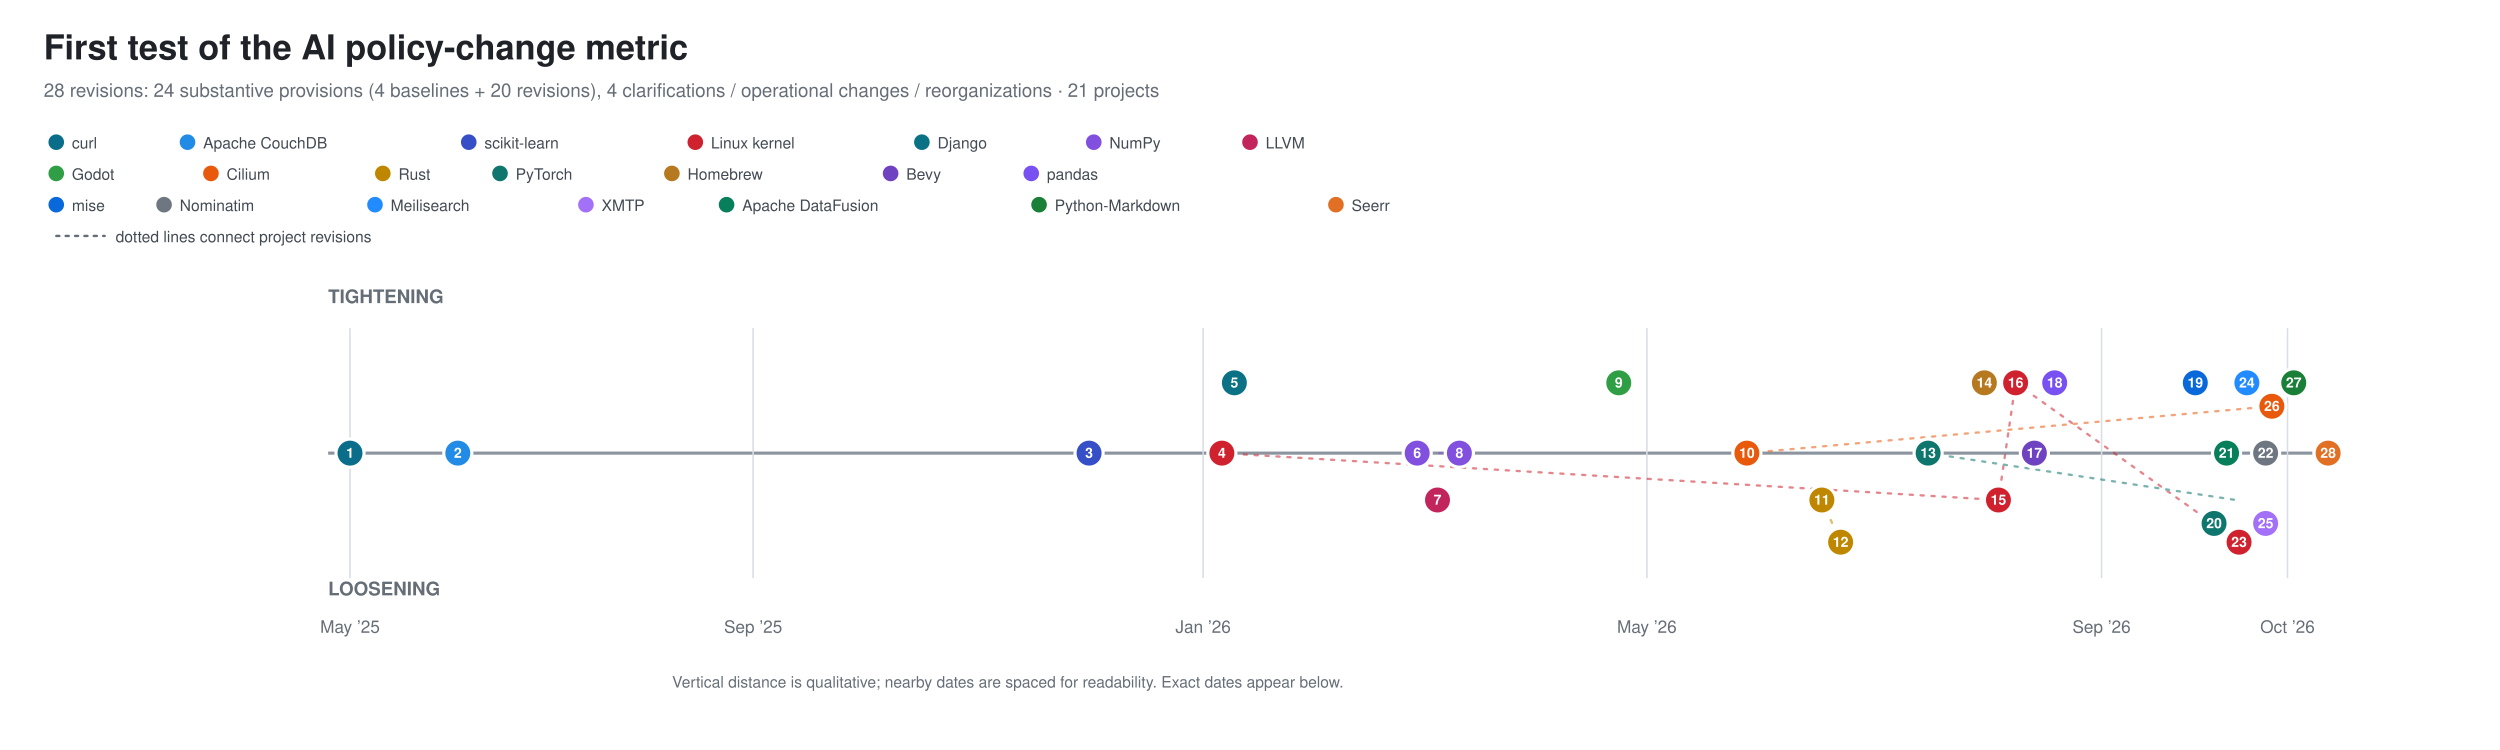
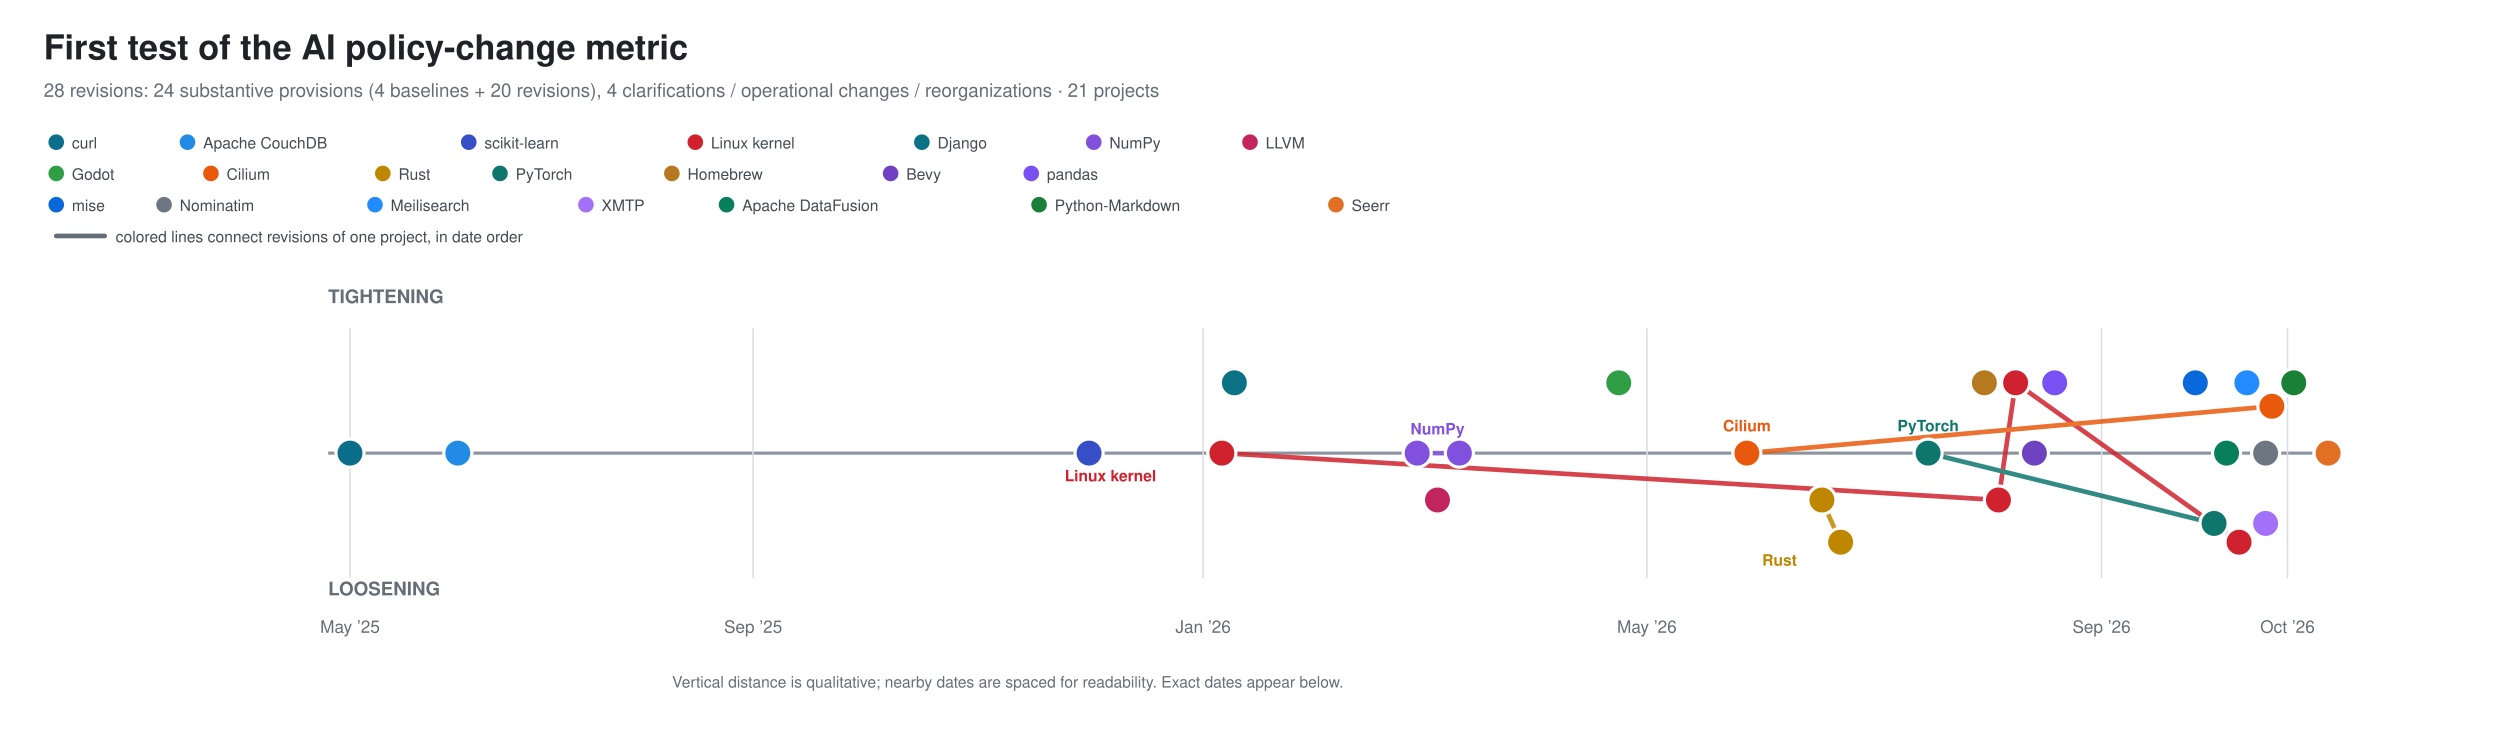
<svg xmlns="http://www.w3.org/2000/svg" width="1600" height="480" viewBox="0 0 1600 480" font-family="-apple-system,BlinkMacSystemFont,Segoe UI,Helvetica,Arial,sans-serif">
  <rect width="1600" height="480" fill="#ffffff" />
  <text x="28" y="38" font-size="22" font-weight="600" fill="#1f2328">First test of the AI policy-change metric</text>
  <text x="28" y="62" font-size="12" fill="#656d76">28 revisions: 24 substantive provisions (4 baselines + 20 revisions), 4 clarifications / operational changes / reorganizations · 21 projects</text>
  <g font-size="10" fill="#424a53">
    <circle cx="36" cy="91" r="5" fill="#0a6e8a" />
    <text x="46" y="95">curl</text>
    <circle cx="120" cy="91" r="5" fill="#228be6" />
    <text x="130" y="95">Apache CouchDB</text>
    <circle cx="300" cy="91" r="5" fill="#364fc7" />
    <text x="310" y="95">scikit-learn</text>
    <circle cx="445" cy="91" r="5" fill="#cf222e" />
    <text x="455" y="95">Linux kernel</text>
    <circle cx="590" cy="91" r="5" fill="#0b7285" />
    <text x="600" y="95">Django</text>
    <circle cx="700" cy="91" r="5" fill="#8250df" />
    <text x="710" y="95">NumPy</text>
    <circle cx="800" cy="91" r="5" fill="#c2255c" />
    <text x="810" y="95">LLVM</text>
    <circle cx="36" cy="111" r="5" fill="#2f9e44" />
    <text x="46" y="115">Godot</text>
    <circle cx="135" cy="111" r="5" fill="#e8590c" />
    <text x="145" y="115">Cilium</text>
    <circle cx="245" cy="111" r="5" fill="#bf8700" />
    <text x="255" y="115">Rust</text>
    <circle cx="320" cy="111" r="5" fill="#0f766e" />
    <text x="330" y="115">PyTorch</text>
    <circle cx="430" cy="111" r="5" fill="#b7791f" />
    <text x="440" y="115">Homebrew</text>
    <circle cx="570" cy="111" r="5" fill="#6f42c1" />
    <text x="580" y="115">Bevy</text>
    <circle cx="660" cy="111" r="5" fill="#7950f2" />
    <text x="670" y="115">pandas</text>
    <circle cx="36" cy="131" r="5" fill="#0969da" />
    <text x="46" y="135">mise</text>
    <circle cx="105" cy="131" r="5" fill="#6e7781" />
    <text x="115" y="135">Nominatim</text>
    <circle cx="240" cy="131" r="5" fill="#218bff" />
    <text x="250" y="135">Meilisearch</text>
    <circle cx="375" cy="131" r="5" fill="#a371f7" />
    <text x="385" y="135">XMTP</text>
    <circle cx="465" cy="131" r="5" fill="#087f5b" />
    <text x="475" y="135">Apache DataFusion</text>
    <circle cx="665" cy="131" r="5" fill="#1a7f37" />
    <text x="675" y="135">Python-Markdown</text>
    <circle cx="855" cy="131" r="5" fill="#e16f24" />
    <text x="865" y="135">Seerr</text>
-     <line x1="36" y1="151" x2="67" y2="151" stroke="#656d76" stroke-width="1.5" stroke-dasharray="2 4" stroke-linecap="round" />
-     <text x="74" y="155">dotted lines connect project revisions</text>
+     <line x1="36" y1="151" x2="67" y2="151" stroke="#656d76" stroke-width="3" stroke-linecap="round" />
+     <text x="74" y="155">colored lines connect revisions of one project, in date order</text>
  </g>
  <g transform="translate(0 40)">
    <text x="210" y="154" font-size="12" font-weight="600" fill="#656d76">TIGHTENING</text>
    <text x="210" y="341" font-size="12" font-weight="600" fill="#656d76">LOOSENING</text>
    <line x1="210" y1="250" x2="1480" y2="250" stroke="#8c959f" stroke-width="2" />
    <g fill="#656d76" font-size="11" text-anchor="middle">
      <line x1="224" y1="170" x2="224" y2="330" stroke="#d8dee4" />
      <text x="224" y="365">May ’25</text>
      <line x1="482" y1="170" x2="482" y2="330" stroke="#d8dee4" />
      <text x="482" y="365">Sep ’25</text>
      <line x1="770" y1="170" x2="770" y2="330" stroke="#d8dee4" />
      <text x="770" y="365">Jan ’26</text>
      <line x1="1054" y1="170" x2="1054" y2="330" stroke="#d8dee4" />
      <text x="1054" y="365">May ’26</text>
      <line x1="1345" y1="170" x2="1345" y2="330" stroke="#d8dee4" />
      <text x="1345" y="365">Sep ’26</text>
      <line x1="1464" y1="170" x2="1464" y2="330" stroke="#d8dee4" />
      <text x="1464" y="365">Oct ’26</text>
    </g>
    <text x="645" y="400" font-size="10" fill="#656d76" text-anchor="middle">Vertical distance is qualitative; nearby dates are spaced for readability. Exact dates appear below.</text>
-     <g fill="none" stroke-width="1.5" stroke-dasharray="2 5" stroke-linecap="round" opacity="0.55">
+     <g fill="none" stroke-width="3" stroke-linecap="round" stroke-linejoin="round" opacity="0.85">
      <path d="M782 250 L1279 280 L1290 205 L1433 307" stroke="#cf222e" />
      <path d="M907 250 L934 250" stroke="#8250df" />
      <path d="M1166 280 L1178 307" stroke="#bf8700" />
-       <path d="M1234 250 L1431 280" stroke="#0f766e" />
+       <path d="M1234 250 L1417 295" stroke="#0f766e" />
      <path d="M1118 250 L1454 220" stroke="#e8590c" />
    </g>
    <g stroke="#ffffff" stroke-width="2">
      <circle cx="224" cy="250" r="9" fill="#0a6e8a" />
      <circle cx="782" cy="250" r="9" fill="#cf222e" />
      <circle cx="907" cy="250" r="9" fill="#8250df" />
      <circle cx="934" cy="250" r="9" fill="#8250df" />
      <circle cx="1166" cy="280" r="9" fill="#bf8700" />
      <circle cx="1178" cy="307" r="9" fill="#bf8700" />
      <circle cx="1234" cy="250" r="9" fill="#0f766e" />
      <circle cx="1279" cy="280" r="9" fill="#cf222e" />
      <circle cx="1290" cy="205" r="9" fill="#cf222e" />
      <circle cx="1405" cy="205" r="9" fill="#0969da" />
      <circle cx="1417" cy="295" r="9" fill="#0f766e" />
      <circle cx="1450" cy="250" r="9" fill="#6e7781" />
      <circle cx="1433" cy="307" r="9" fill="#cf222e" />
      <circle cx="1438" cy="205" r="9" fill="#218bff" />
      <circle cx="1450" cy="295" r="9" fill="#a371f7" />
      <circle cx="1468" cy="205" r="9" fill="#1a7f37" />
      <circle cx="1490" cy="250" r="9" fill="#e16f24" />
      <circle cx="293" cy="250" r="9" fill="#228be6" />
      <circle cx="697" cy="250" r="9" fill="#364fc7" />
      <circle cx="790" cy="205" r="9" fill="#0b7285" />
      <circle cx="920" cy="280" r="9" fill="#c2255c" />
      <circle cx="1036" cy="205" r="9" fill="#2f9e44" />
      <circle cx="1118" cy="250" r="9" fill="#e8590c" />
      <circle cx="1270" cy="205" r="9" fill="#b7791f" />
      <circle cx="1302" cy="250" r="9" fill="#6f42c1" />
      <circle cx="1315" cy="205" r="9" fill="#7950f2" />
      <circle cx="1425" cy="250" r="9" fill="#087f5b" />
      <circle cx="1454" cy="220" r="9" fill="#e8590c" />
    </g>
-     <g font-size="9" font-weight="600" text-anchor="middle" fill="#ffffff" pointer-events="none">
-       <text x="224" y="253">1</text>
-       <text x="293" y="253">2</text>
-       <text x="697" y="253">3</text>
-       <text x="782" y="253">4</text>
-       <text x="790" y="208">5</text>
-       <text x="907" y="253">6</text>
-       <text x="920" y="283">7</text>
-       <text x="934" y="253">8</text>
-       <text x="1036" y="208">9</text>
-       <text x="1118" y="253">10</text>
-       <text x="1166" y="283">11</text>
-       <text x="1178" y="310">12</text>
-       <text x="1234" y="253">13</text>
-       <text x="1270" y="208">14</text>
-       <text x="1279" y="283">15</text>
-       <text x="1290" y="208">16</text>
-       <text x="1302" y="253">17</text>
-       <text x="1315" y="208">18</text>
-       <text x="1405" y="208">19</text>
-       <text x="1417" y="298">20</text>
-       <text x="1425" y="253">21</text>
-       <text x="1450" y="253">22</text>
-       <text x="1433" y="310">23</text>
-       <text x="1438" y="208">24</text>
-       <text x="1450" y="298">25</text>
-       <text x="1454" y="223">26</text>
-       <text x="1468" y="208">27</text>
-       <text x="1490" y="253">28</text>
+     <g font-size="10" font-weight="600">
+       <text x="740" y="268" text-anchor="end" fill="#cf222e">Linux kernel</text>
+       <text x="920" y="238" text-anchor="middle" fill="#8250df">NumPy</text>
+       <text x="1150" y="322" text-anchor="end" fill="#bf8700">Rust</text>
+       <text x="1234" y="236" text-anchor="middle" fill="#0f766e">PyTorch</text>
+       <text x="1118" y="236" text-anchor="middle" fill="#e8590c">Cilium</text>
    </g>
  </g>
</svg>
